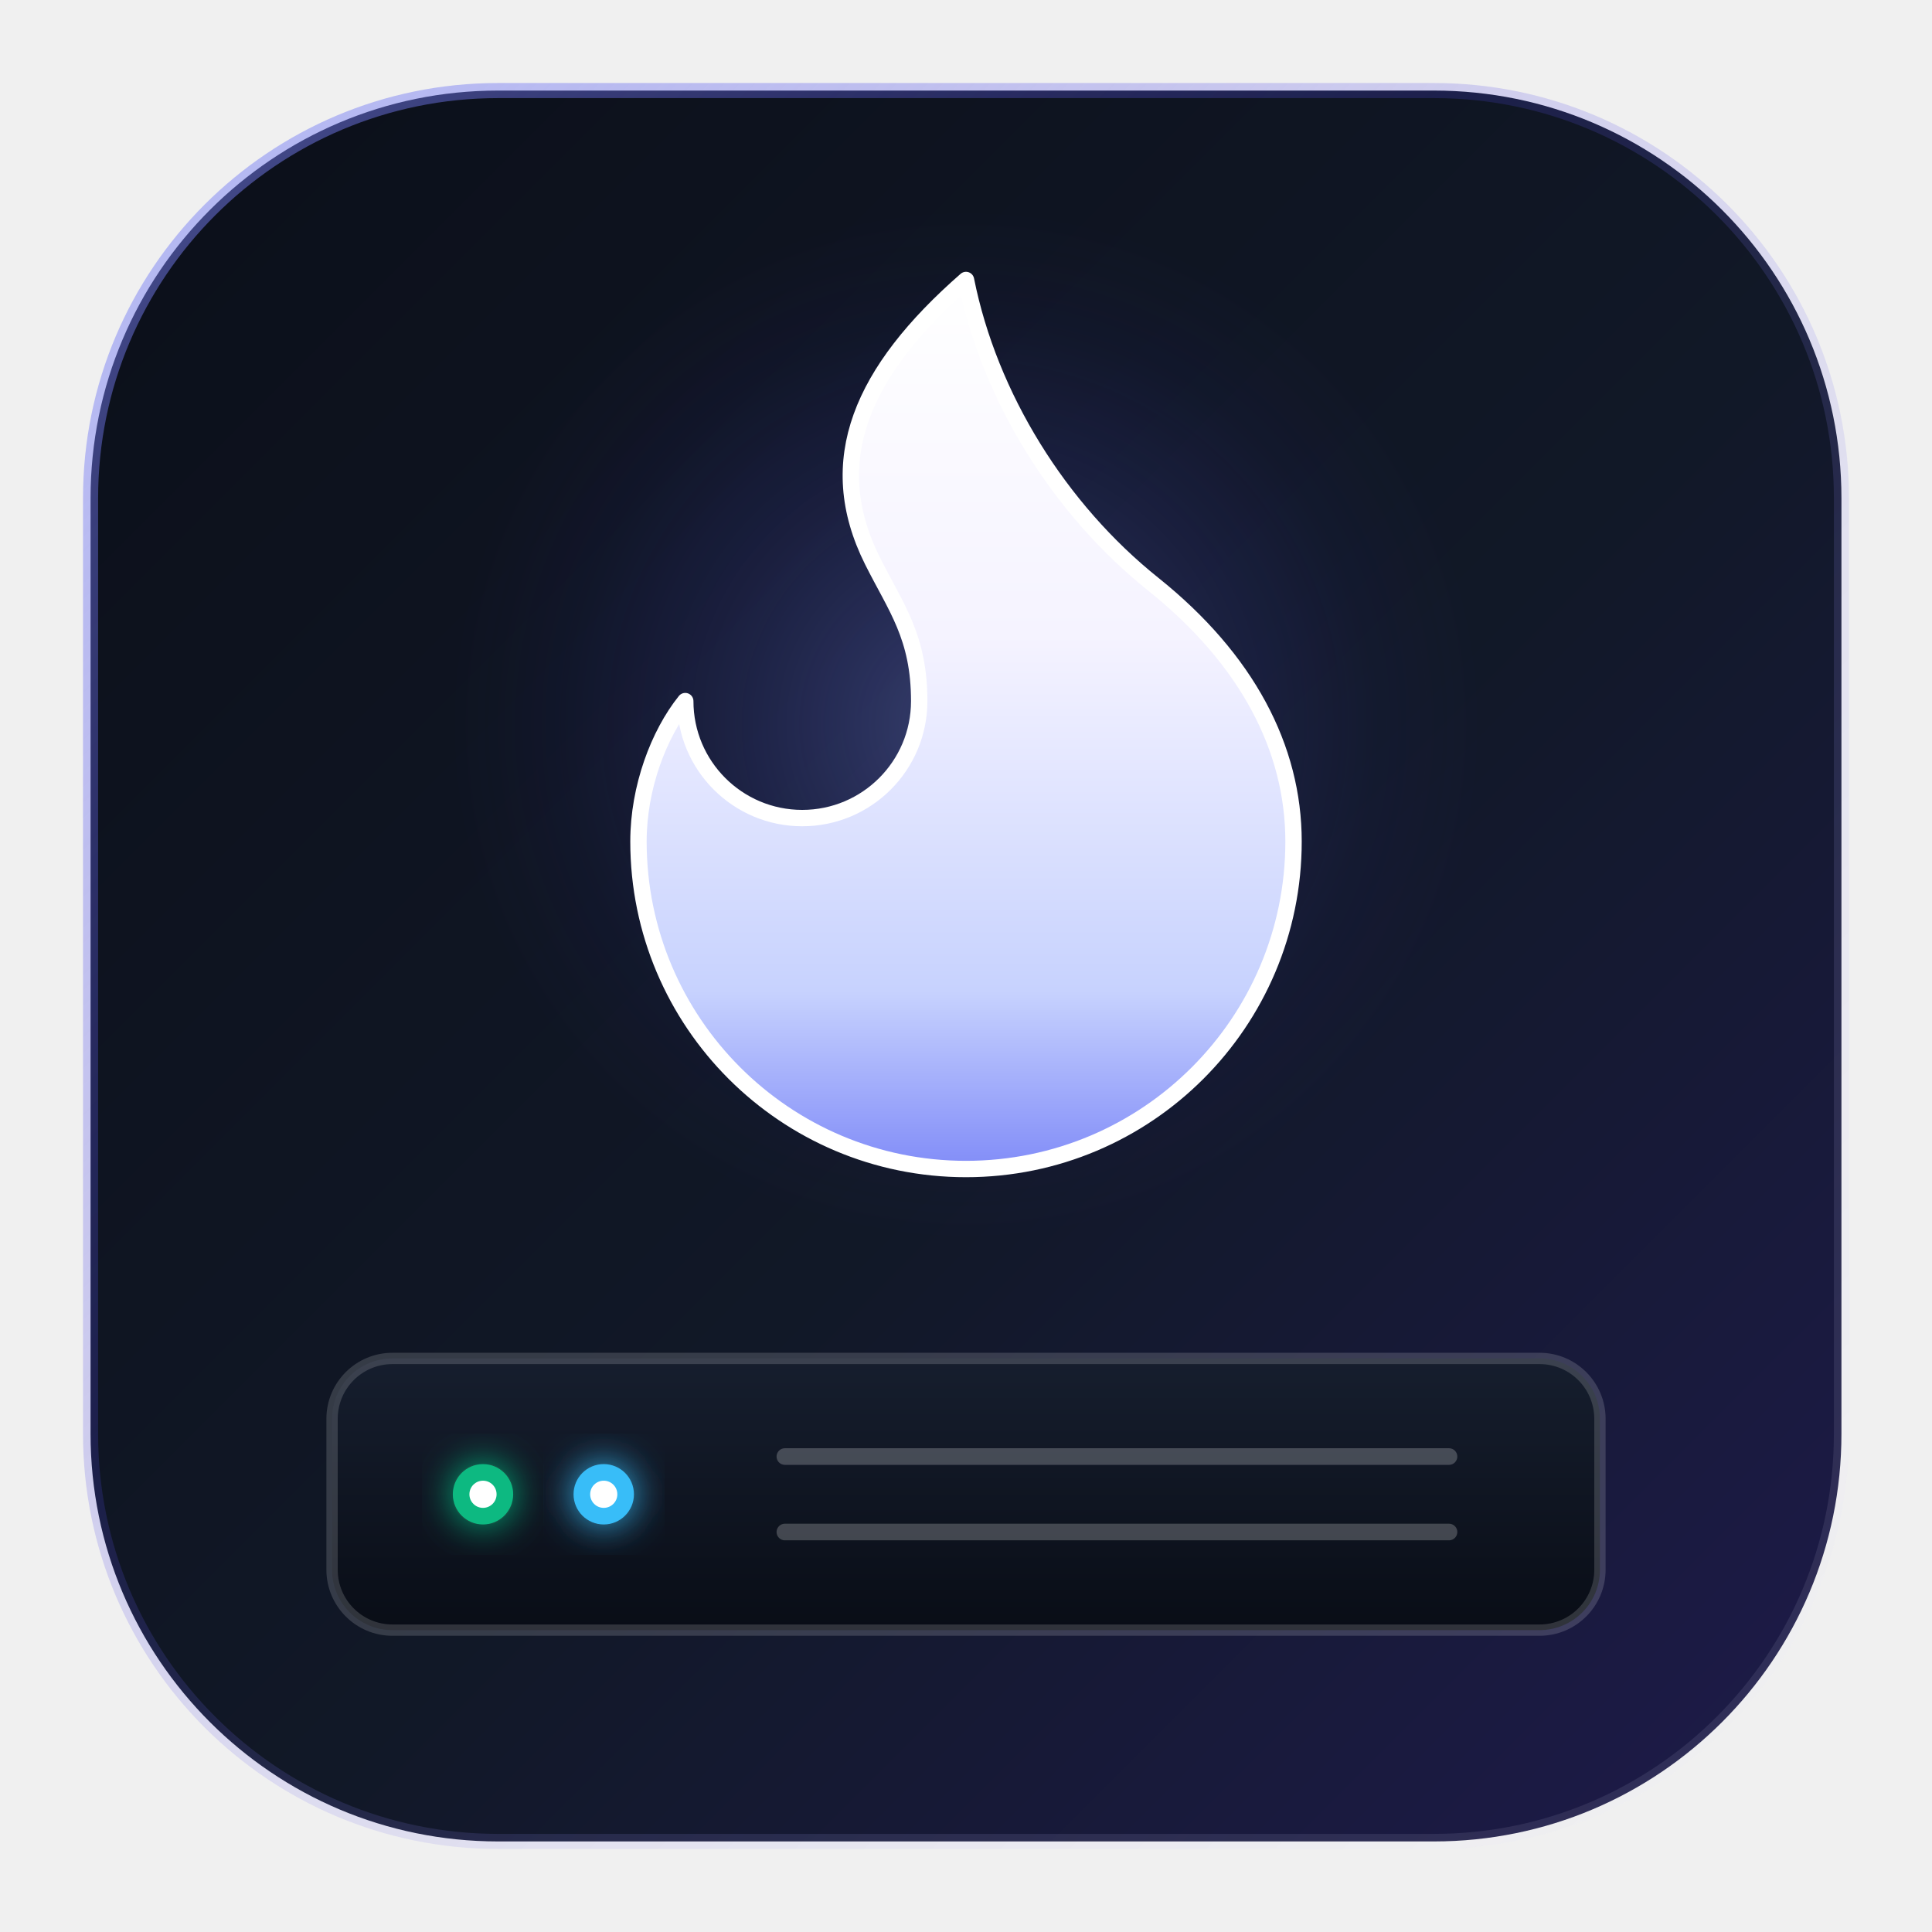
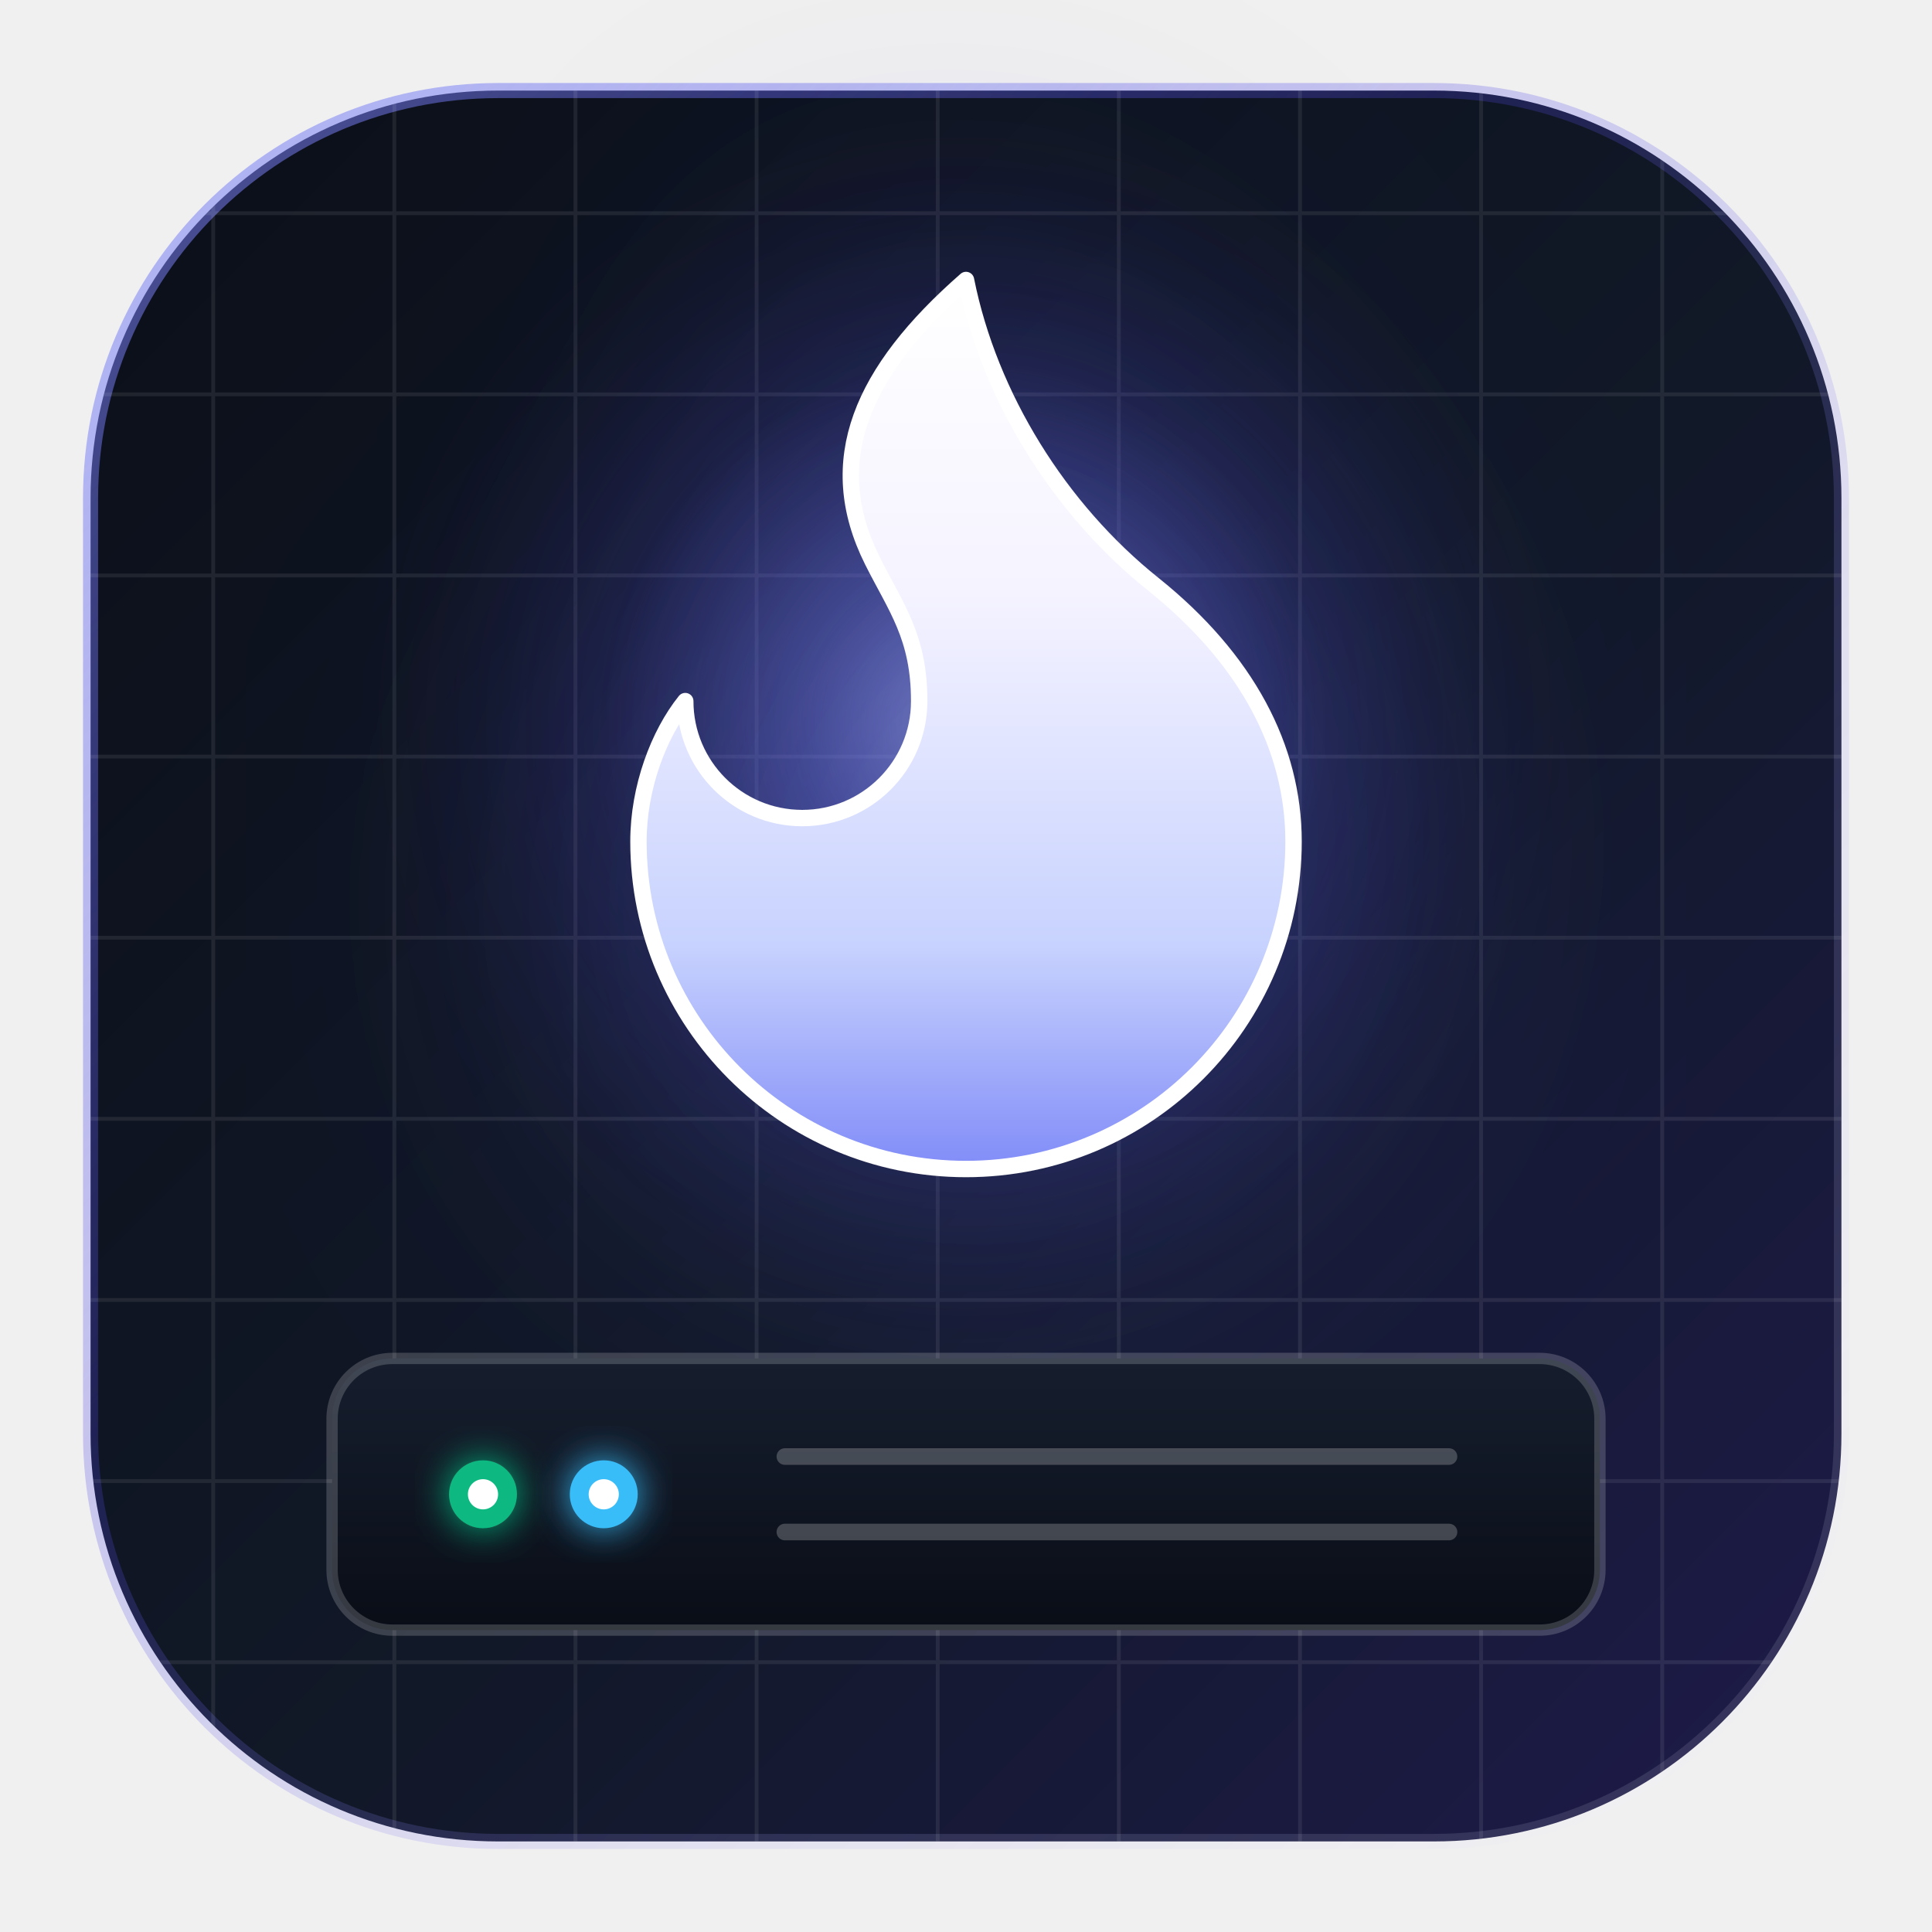
<svg xmlns="http://www.w3.org/2000/svg" viewBox="0 0 256 256" width="256" height="256">
  <defs>
    <linearGradient id="bgGrad" x1="0" y1="0" x2="1" y2="1">
      <stop offset="0%" stop-color="#0b0f19" />
      <stop offset="55%" stop-color="#111827" />
      <stop offset="100%" stop-color="#1e1b4b" />
    </linearGradient>
    <linearGradient id="borderGrad" x1="0" y1="0" x2="1" y2="1">
-       <stop offset="0%" stop-color="#818cf8" stop-opacity="0.55" />
-       <stop offset="40%" stop-color="#4f46e5" stop-opacity="0.2" />
-       <stop offset="100%" stop-color="#ffffff" stop-opacity="0.08" />
+       <stop offset="0%" stop-color="#818cf8" stop-opacity="0.6" />
+       <stop offset="40%" stop-color="#4f46e5" stop-opacity="0.25" />
+       <stop offset="100%" stop-color="#ffffff" stop-opacity="0.1" />
    </linearGradient>
    <linearGradient id="flameGrad" x1="0.5" y1="0" x2="0.5" y2="1">
      <stop offset="0%" stop-color="#ffffff" />
-       <stop offset="40%" stop-color="#f5f3ff" />
-       <stop offset="80%" stop-color="#c7d2fe" />
+       <stop offset="35%" stop-color="#f5f3ff" />
+       <stop offset="75%" stop-color="#c7d2fe" />
      <stop offset="100%" stop-color="#818cf8" />
    </linearGradient>
-     <radialGradient id="haloGlow" cx="50%" cy="50%" r="50%">
-       <stop offset="0%" stop-color="#818cf8" stop-opacity="0.35" />
-       <stop offset="45%" stop-color="#6366f1" stop-opacity="0.16" />
-       <stop offset="80%" stop-color="#4f46e5" stop-opacity="0.04" />
-       <stop offset="100%" stop-color="#4f46e5" stop-opacity="0" />
+     <radialGradient id="haloGlowWide" cx="50%" cy="50%" r="50%">
+       <stop offset="0%" stop-color="#818cf8" stop-opacity="0.38" />
+       <stop offset="40%" stop-color="#6366f1" stop-opacity="0.20" />
+       <stop offset="70%" stop-color="#4f46e5" stop-opacity="0.08" />
+       <stop offset="100%" stop-color="#1e1b4b" stop-opacity="0" />
    </radialGradient>
+     <radialGradient id="haloGlowCore" cx="50%" cy="50%" r="50%">
+       <stop offset="0%" stop-color="#c7d2fe" stop-opacity="0.45" />
+       <stop offset="45%" stop-color="#818cf8" stop-opacity="0.22" />
+       <stop offset="100%" stop-color="#6366f1" stop-opacity="0" />
+     </radialGradient>
+     <filter id="flameGlow" x="-60%" y="-60%" width="220%" height="220%">
+       <feDropShadow dx="0" dy="0" stdDeviation="5" flood-color="#818cf8" flood-opacity="0.75" />
+       <feDropShadow dx="0" dy="0" stdDeviation="12" flood-color="#6366f1" flood-opacity="0.4" />
+     </filter>
    <filter id="ledGreenGlow" x="-50%" y="-50%" width="200%" height="200%">
      <feGaussianBlur stdDeviation="2.5" result="blur" />
      <feComposite in="SourceGraphic" in2="blur" operator="over" />
    </filter>
    <filter id="ledBlueGlow" x="-50%" y="-50%" width="200%" height="200%">
      <feGaussianBlur stdDeviation="2.5" result="blur" />
      <feComposite in="SourceGraphic" in2="blur" operator="over" />
    </filter>
    <linearGradient id="chassisGrad" x1="0" y1="0" x2="0" y2="1">
      <stop offset="0%" stop-color="#161e2e" />
      <stop offset="100%" stop-color="#090d16" />
    </linearGradient>
+     <pattern id="serverGrid" width="24" height="24" patternUnits="userSpaceOnUse" x="4" y="4">
+       <path d="M 24 0 L 0 0 0 24" fill="none" stroke="rgba(255, 255, 255, 0.08)" stroke-width="1" />
+     </pattern>
+     <clipPath id="squircleClip">
+       <rect x="12" y="12" width="232" height="232" rx="54" />
+     </clipPath>
  </defs>
  <rect x="12" y="12" width="232" height="232" rx="54" fill="url(#bgGrad)" stroke="url(#borderGrad)" stroke-width="2" />
-   <circle cx="128" cy="96" r="68" fill="url(#haloGlow)" />
-   <g transform="translate(128, 96) scale(6.2) translate(-12, -12.5)">
+   <rect x="12" y="12" width="232" height="232" clip-path="url(#squircleClip)" fill="url(#serverGrid)" />
+   <circle cx="128" cy="96" r="82" fill="url(#haloGlowWide)" />
+   <circle cx="128" cy="96" r="48" fill="url(#haloGlowCore)" />
+   <g transform="translate(128, 96) scale(6.2) translate(-12, -12.5)" filter="url(#flameGlow)">
    <path d="M8.5 14.5 A2.5 2.5 0 0 0 11 12 c0-1.38-.5-2-1-3 -1.072-2.143-.224-4.054 2-6 .5 2.5 2 4.9 4 6.5 2 1.6 3 3.5 3 5.5 a7 7 0 1 1-14 0 c0-1.153.433-2.294 1-3 a2.5 2.5 0 0 0 2.5 2.5z" fill="url(#flameGrad)" stroke="#ffffff" stroke-width="0.35" stroke-linecap="round" stroke-linejoin="round" />
  </g>
-   <rect x="44" y="180" width="168" height="36" rx="8" fill="url(#chassisGrad)" stroke="rgba(255, 255, 255, 0.16)" stroke-width="1.5" />
-   <circle cx="64" cy="198" r="4" fill="#10b981" filter="url(#ledGreenGlow)" />
-   <circle cx="64" cy="198" r="1.8" fill="#ffffff" />
-   <circle cx="80" cy="198" r="4" fill="#38bdf8" filter="url(#ledBlueGlow)" />
-   <circle cx="80" cy="198" r="1.8" fill="#ffffff" />
+   <rect x="44" y="180" width="168" height="36" rx="8" fill="url(#chassisGrad)" stroke="rgba(255, 255, 255, 0.18)" stroke-width="1.5" />
+   <circle cx="64" cy="198" r="4.5" fill="#10b981" filter="url(#ledGreenGlow)" />
+   <circle cx="64" cy="198" r="2" fill="#ffffff" />
+   <circle cx="80" cy="198" r="4.5" fill="#38bdf8" filter="url(#ledBlueGlow)" />
+   <circle cx="80" cy="198" r="2" fill="#ffffff" />
  <g stroke="rgba(255, 255, 255, 0.22)" stroke-width="2.2" stroke-linecap="round">
    <line x1="104" y1="193" x2="192" y2="193" />
    <line x1="104" y1="203" x2="192" y2="203" />
  </g>
</svg>
